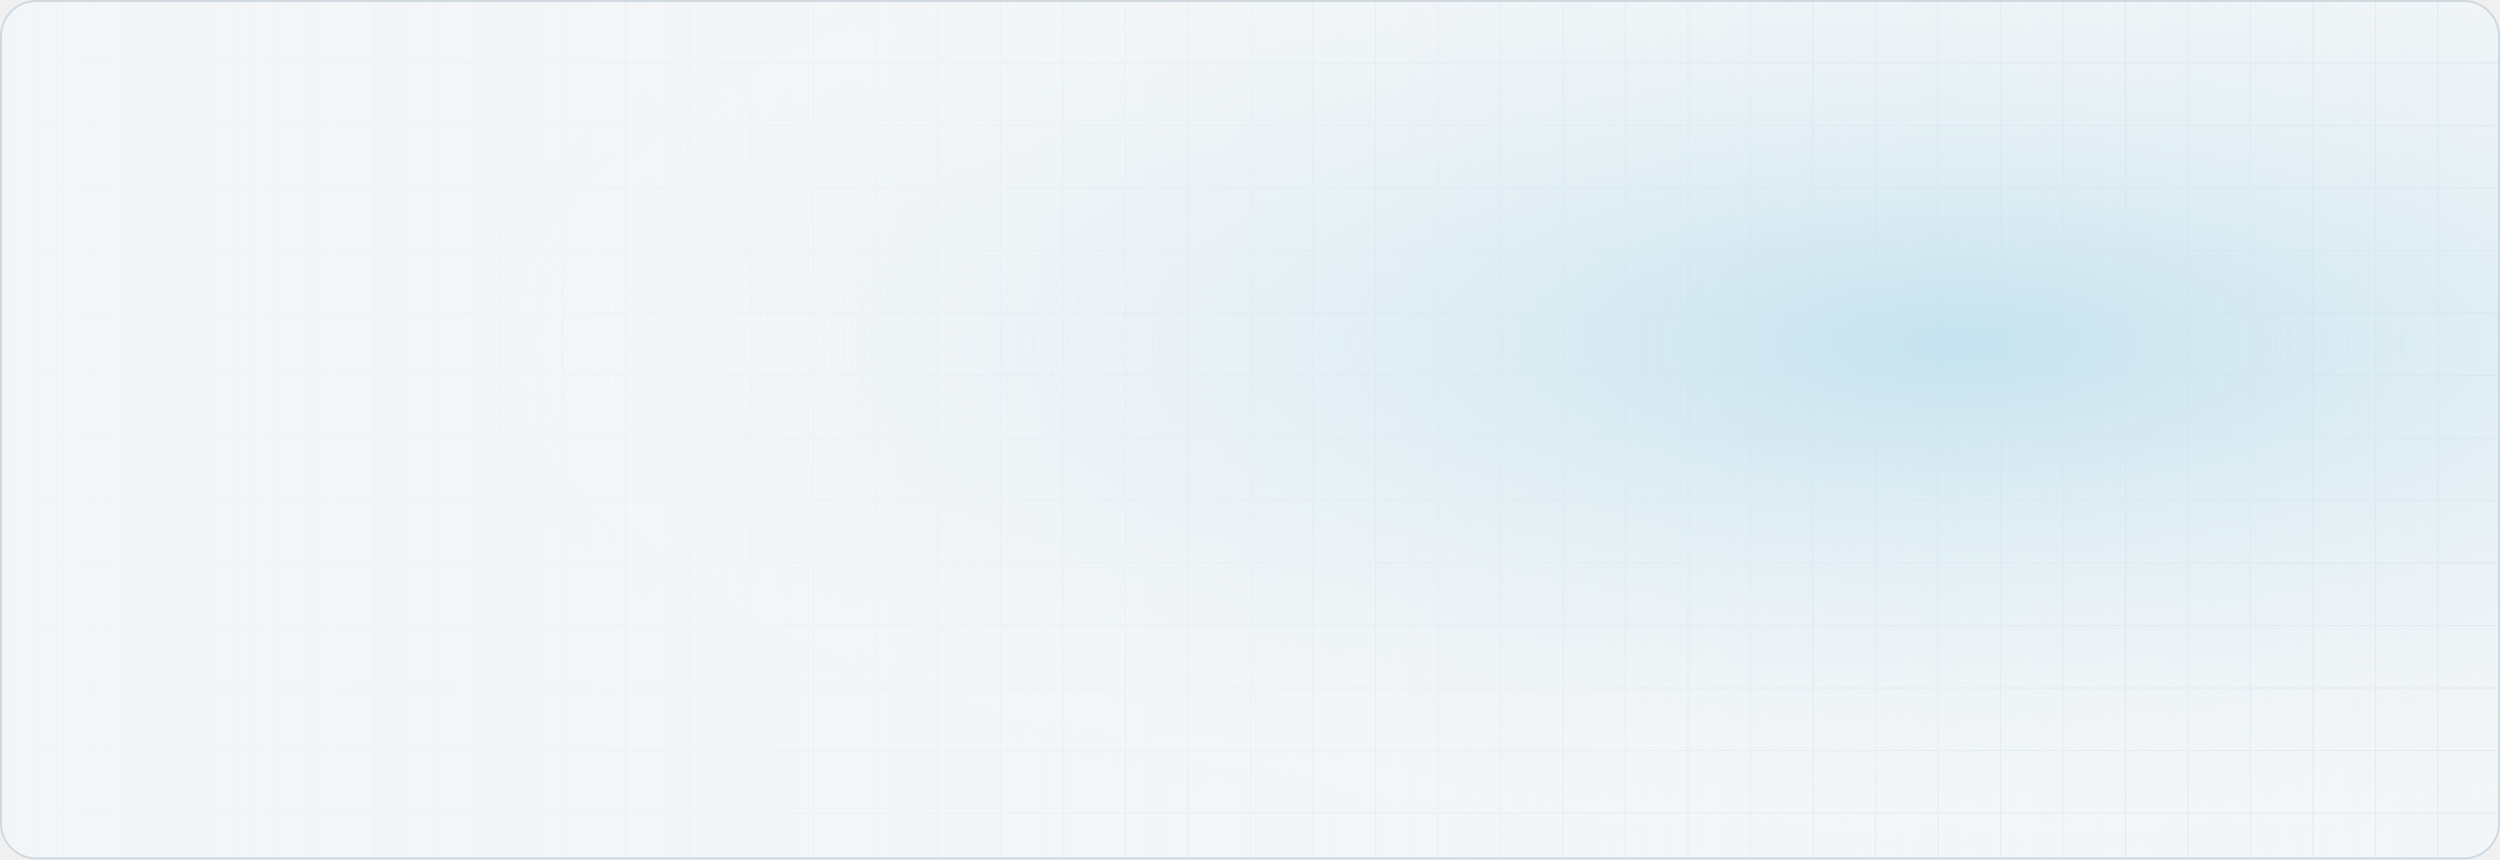
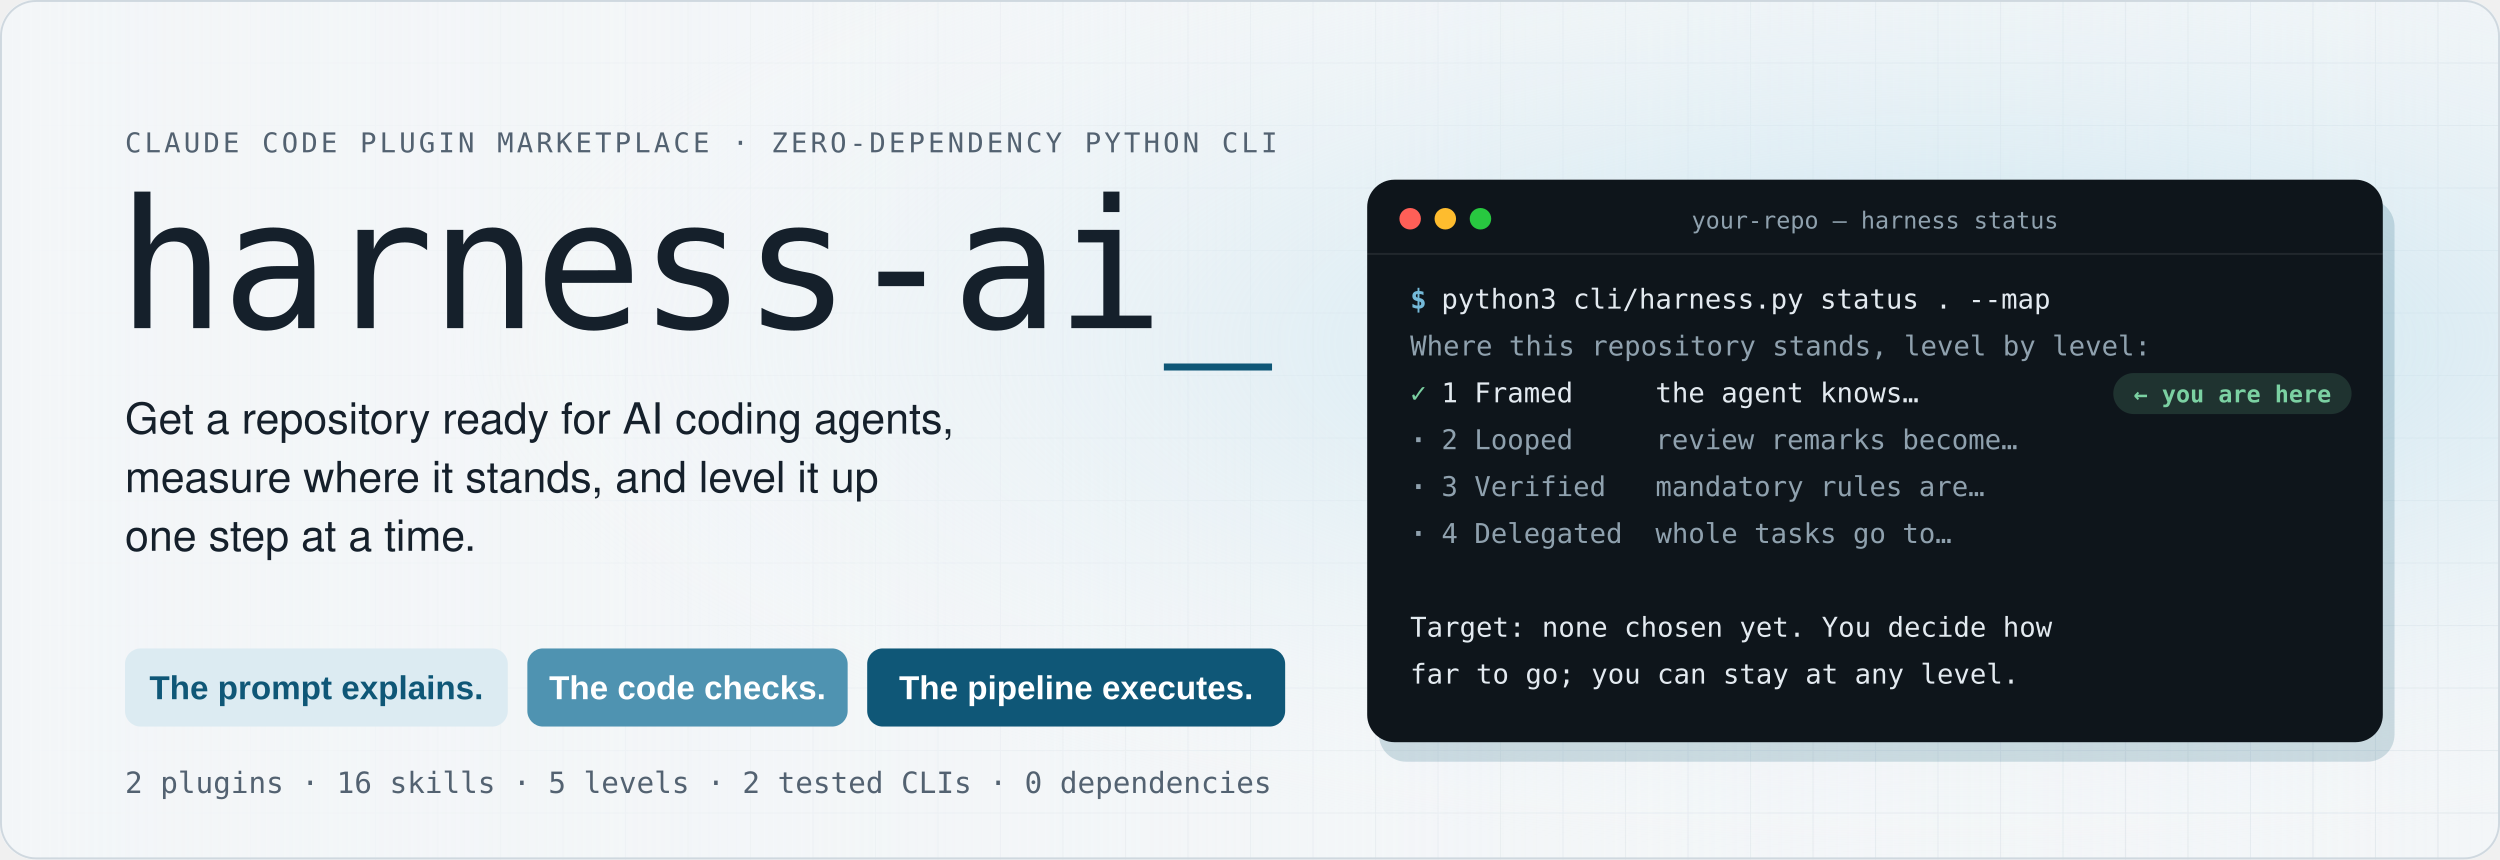
<svg xmlns="http://www.w3.org/2000/svg" width="1280" height="440" viewBox="0 0 1280 440" role="img" aria-labelledby="t d">
  <style>
  @media (prefers-reduced-motion: reduce) { * { animation: none !important; } }
-   .rise { opacity: 0; animation: rise .7s cubic-bezier(.16,1,.3,1) forwards; }
+   .rise { animation: rise .7s cubic-bezier(.16,1,.3,1) backwards; }
  @keyframes rise { from { opacity: 0; transform: translateY(10px); } to { opacity: 1; transform: none; } }

  .cursor { animation: blink 1.1s steps(1) infinite; }
  @keyframes blink { 50% { opacity: 0; } }
  .here { animation: pulse 2.4s ease-in-out infinite; }
  @keyframes pulse { 50% { opacity: .55; } }
</style>
  <rect width="1280" height="440" rx="18" fill="#f3f6f8" />
  <defs>
    <pattern id="grid" width="32" height="32" patternUnits="userSpaceOnUse">
      <path d="M32 0H0V32" fill="none" stroke="#cfd8df" stroke-width="1" opacity=".45" />
    </pattern>
    <radialGradient id="glow" cx="78%" cy="40%" r="60%">
      <stop offset="0" stop-color="#bfe0ee" stop-opacity=".9" />
      <stop offset="1" stop-color="#f3f6f8" stop-opacity="0" />
    </radialGradient>
    <linearGradient id="fade" x1="0" x2="1">
      <stop offset="0" stop-color="#f3f6f8" />
      <stop offset=".55" stop-color="#f3f6f8" stop-opacity=".4" />
      <stop offset="1" stop-color="#f3f6f8" stop-opacity="0" />
    </linearGradient>
    <clipPath id="card">
      <rect width="1280" height="440" rx="18" />
    </clipPath>
  </defs>
  <g clip-path="url(#card)">
    <rect width="1280" height="440" fill="url(#grid)" />
    <rect width="1280" height="440" fill="url(#fade)" />
    <rect width="1280" height="440" fill="url(#glow)" />
  </g>
  <rect x=".5" y=".5" width="1279" height="439" rx="18" fill="none" stroke="#cfd8df" />
  <g class="rise" style="animation-delay:0.10s">
-     <text x="64" y="78" font-family="'IBM Plex Mono', ui-monospace, SFMono-Regular, Menlo, Consolas, monospace" font-size="13" font-weight="400" fill="#536271" text-anchor="start" letter-spacing="1.6">CLAUDE CODE PLUGIN MARKETPLACE  ·  ZERO-DEPENDENCY PYTHON CLI</text>
+     <text x="64" y="78" font-family="'IBM Plex Mono', ui-monospace, SFMono-Regular, Menlo, Consolas, monospace" font-size="14" font-weight="400" fill="#536271" text-anchor="start" letter-spacing="1.6">CLAUDE CODE PLUGIN MARKETPLACE  ·  ZERO-DEPENDENCY PYTHON CLI</text>
  </g>
  <g class="rise" style="animation-delay:0.22s">
    <text x="60" y="168" font-family="'IBM Plex Mono', ui-monospace, SFMono-Regular, Menlo, Consolas, monospace" font-size="92" font-weight="500" fill="#15202b" letter-spacing="-2">harness-ai<tspan class="cursor" fill="#0f5777">_</tspan>
    </text>
  </g>
  <g class="rise" style="animation-delay:0.34s">
    <text x="64" y="222" font-family="'IBM Plex Sans', -apple-system, 'Segoe UI', Helvetica, Arial, sans-serif" font-size="22" font-weight="400" fill="#15202b" text-anchor="start">Get a repository ready for AI coding agents,</text>
  </g>
  <g class="rise" style="animation-delay:0.34s">
    <text x="64" y="252" font-family="'IBM Plex Sans', -apple-system, 'Segoe UI', Helvetica, Arial, sans-serif" font-size="22" font-weight="400" fill="#15202b" text-anchor="start">measure where it stands, and level it up</text>
  </g>
  <g class="rise" style="animation-delay:0.34s">
    <text x="64" y="282" font-family="'IBM Plex Sans', -apple-system, 'Segoe UI', Helvetica, Arial, sans-serif" font-size="22" font-weight="400" fill="#15202b" text-anchor="start">one step at a time.</text>
  </g>
  <g class="rise" style="animation-delay:0.64s">
    <rect x="64" y="332" width="196" height="40" rx="8" fill="#dcebf2" />
    <text x="162.0" y="358" font-family="'IBM Plex Sans Condensed', 'IBM Plex Sans', -apple-system, 'Segoe UI', 'Helvetica Neue', Arial, sans-serif" font-size="17" font-weight="600" fill="#0f5777" text-anchor="middle">The prompt explains.</text>
  </g>
  <g class="rise" style="animation-delay:0.82s">
    <rect x="270" y="332" width="164" height="40" rx="8" fill="#4f93b1" />
    <text x="352.0" y="358" font-family="'IBM Plex Sans Condensed', 'IBM Plex Sans', -apple-system, 'Segoe UI', 'Helvetica Neue', Arial, sans-serif" font-size="17" font-weight="600" fill="#ffffff" text-anchor="middle">The code checks.</text>
  </g>
  <g class="rise" style="animation-delay:1.00s">
    <rect x="444" y="332" width="214" height="40" rx="8" fill="#0f5777" />
    <text x="551.0" y="358" font-family="'IBM Plex Sans Condensed', 'IBM Plex Sans', -apple-system, 'Segoe UI', 'Helvetica Neue', Arial, sans-serif" font-size="17" font-weight="600" fill="#ffffff" text-anchor="middle">The pipeline executes.</text>
  </g>
  <g class="rise" style="animation-delay:0.82s">
-     <text x="64" y="404" font-family="'IBM Plex Mono', ui-monospace, SFMono-Regular, Menlo, Consolas, monospace" font-size="14" font-weight="400" fill="#536271" text-anchor="start">2 plugins  ·  16 skills  ·  5 levels  ·  2 tested CLIs  ·  0 dependencies</text>
+     <text x="64" y="406" font-family="'IBM Plex Mono', ui-monospace, SFMono-Regular, Menlo, Consolas, monospace" font-size="15" font-weight="400" fill="#536271" text-anchor="start">2 plugins  ·  16 skills  ·  5 levels  ·  2 tested CLIs  ·  0 dependencies</text>
  </g>
  <g class="rise" style="animation-delay:0.78s">
    <rect x="706" y="102" width="520" height="288" rx="14" fill="#0f5777" opacity=".18" />
    <rect x="700" y="92" width="520" height="288" rx="14" fill="#0e151b" />
    <circle cx="722" cy="112" r="5.5" fill="#ff5f57" />
    <circle cx="740" cy="112" r="5.5" fill="#febc2e" />
    <circle cx="758" cy="112" r="5.5" fill="#28c840" />
    <text x="960.0" y="117" font-family="'IBM Plex Mono', ui-monospace, SFMono-Regular, Menlo, Consolas, monospace" font-size="12" font-weight="400" fill="#8fa1ae" text-anchor="middle">your-repo — harness status</text>
    <line x1="700" x2="1220" y1="130" y2="130" stroke="#ffffff" stroke-opacity=".08" />
    <text x="722" y="158" font-family="'IBM Plex Mono', ui-monospace, SFMono-Regular, Menlo, Consolas, monospace" font-size="14" font-weight="600" fill="#74b9d8" text-anchor="start">$ </text>
    <text x="738" y="158" font-family="'IBM Plex Mono', ui-monospace, SFMono-Regular, Menlo, Consolas, monospace" font-size="14" font-weight="400" fill="#e3eaf0" text-anchor="start" xml:space="preserve" style="white-space:pre">python3 cli/harness.py status . --map</text>
    <text x="722" y="182" font-family="'IBM Plex Mono', ui-monospace, SFMono-Regular, Menlo, Consolas, monospace" font-size="14" font-weight="400" fill="#8fa1ae" text-anchor="start" xml:space="preserve" style="white-space:pre">Where this repository stands, level by level:</text>
    <text x="722" y="206" font-family="'IBM Plex Mono', ui-monospace, SFMono-Regular, Menlo, Consolas, monospace" font-size="14" font-weight="600" fill="#7bd1a2" text-anchor="start">✓ </text>
    <text x="738" y="206" font-family="'IBM Plex Mono', ui-monospace, SFMono-Regular, Menlo, Consolas, monospace" font-size="14" font-weight="400" fill="#e3eaf0" text-anchor="start" xml:space="preserve" style="white-space:pre">1 Framed     the agent knows…</text>
    <text x="722" y="230" font-family="'IBM Plex Mono', ui-monospace, SFMono-Regular, Menlo, Consolas, monospace" font-size="14" font-weight="600" fill="#8fa1ae" text-anchor="start">· </text>
    <text x="738" y="230" font-family="'IBM Plex Mono', ui-monospace, SFMono-Regular, Menlo, Consolas, monospace" font-size="14" font-weight="400" fill="#8fa1ae" text-anchor="start" xml:space="preserve" style="white-space:pre">2 Looped     review remarks become…</text>
    <text x="722" y="254" font-family="'IBM Plex Mono', ui-monospace, SFMono-Regular, Menlo, Consolas, monospace" font-size="14" font-weight="600" fill="#8fa1ae" text-anchor="start">· </text>
    <text x="738" y="254" font-family="'IBM Plex Mono', ui-monospace, SFMono-Regular, Menlo, Consolas, monospace" font-size="14" font-weight="400" fill="#8fa1ae" text-anchor="start" xml:space="preserve" style="white-space:pre">3 Verified   mandatory rules are…</text>
    <text x="722" y="278" font-family="'IBM Plex Mono', ui-monospace, SFMono-Regular, Menlo, Consolas, monospace" font-size="14" font-weight="600" fill="#8fa1ae" text-anchor="start">· </text>
    <text x="738" y="278" font-family="'IBM Plex Mono', ui-monospace, SFMono-Regular, Menlo, Consolas, monospace" font-size="14" font-weight="400" fill="#8fa1ae" text-anchor="start" xml:space="preserve" style="white-space:pre">4 Delegated  whole tasks go to…</text>
    <text x="722" y="302" font-family="'IBM Plex Mono', ui-monospace, SFMono-Regular, Menlo, Consolas, monospace" font-size="14" font-weight="400" fill="#e3eaf0" text-anchor="start" xml:space="preserve" style="white-space:pre" />
    <text x="722" y="326" font-family="'IBM Plex Mono', ui-monospace, SFMono-Regular, Menlo, Consolas, monospace" font-size="14" font-weight="400" fill="#e3eaf0" text-anchor="start" xml:space="preserve" style="white-space:pre">Target: none chosen yet. You decide how</text>
    <text x="722" y="350" font-family="'IBM Plex Mono', ui-monospace, SFMono-Regular, Menlo, Consolas, monospace" font-size="14" font-weight="400" fill="#e3eaf0" text-anchor="start" xml:space="preserve" style="white-space:pre">far to go; you can stay at any level.</text>
    <g class="here">
      <rect x="1082" y="191" width="122" height="21" rx="10.5" fill="#7bd1a2" opacity=".16" />
      <text x="1143" y="206" font-family="'IBM Plex Mono', ui-monospace, SFMono-Regular, Menlo, Consolas, monospace" font-size="12" font-weight="600" fill="#7bd1a2" text-anchor="middle">← you are here</text>
    </g>
  </g>
</svg>
